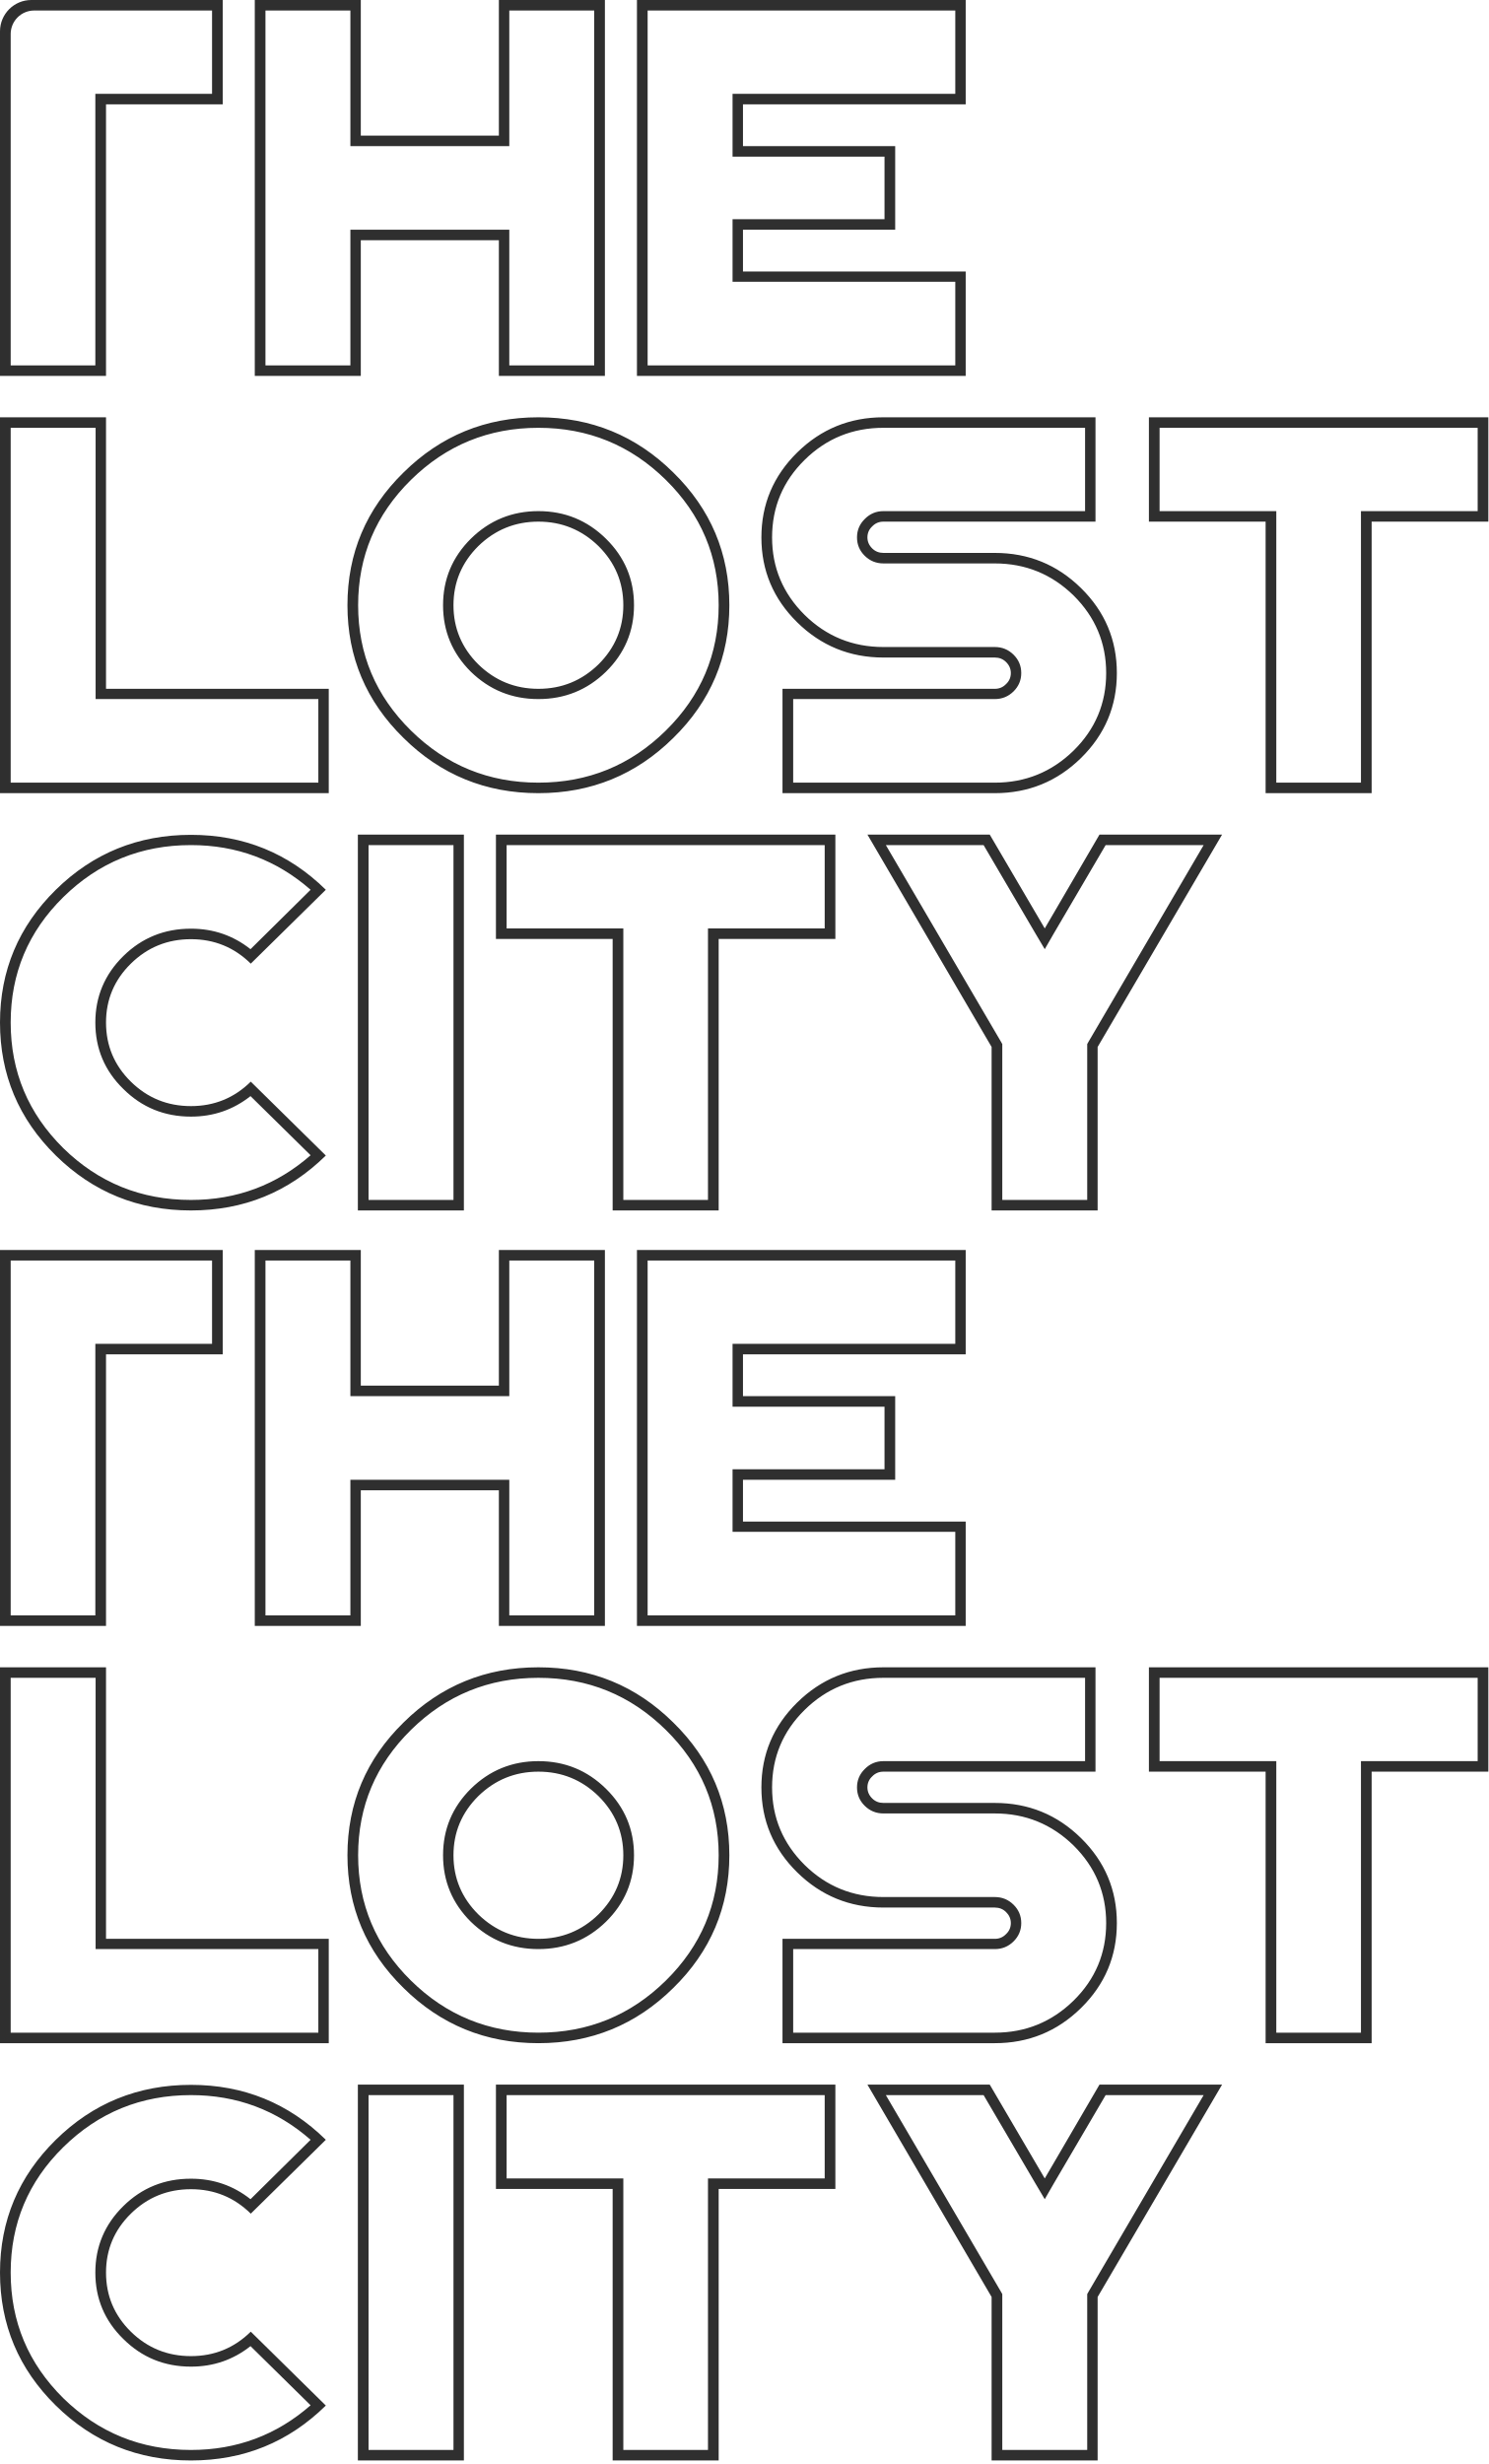
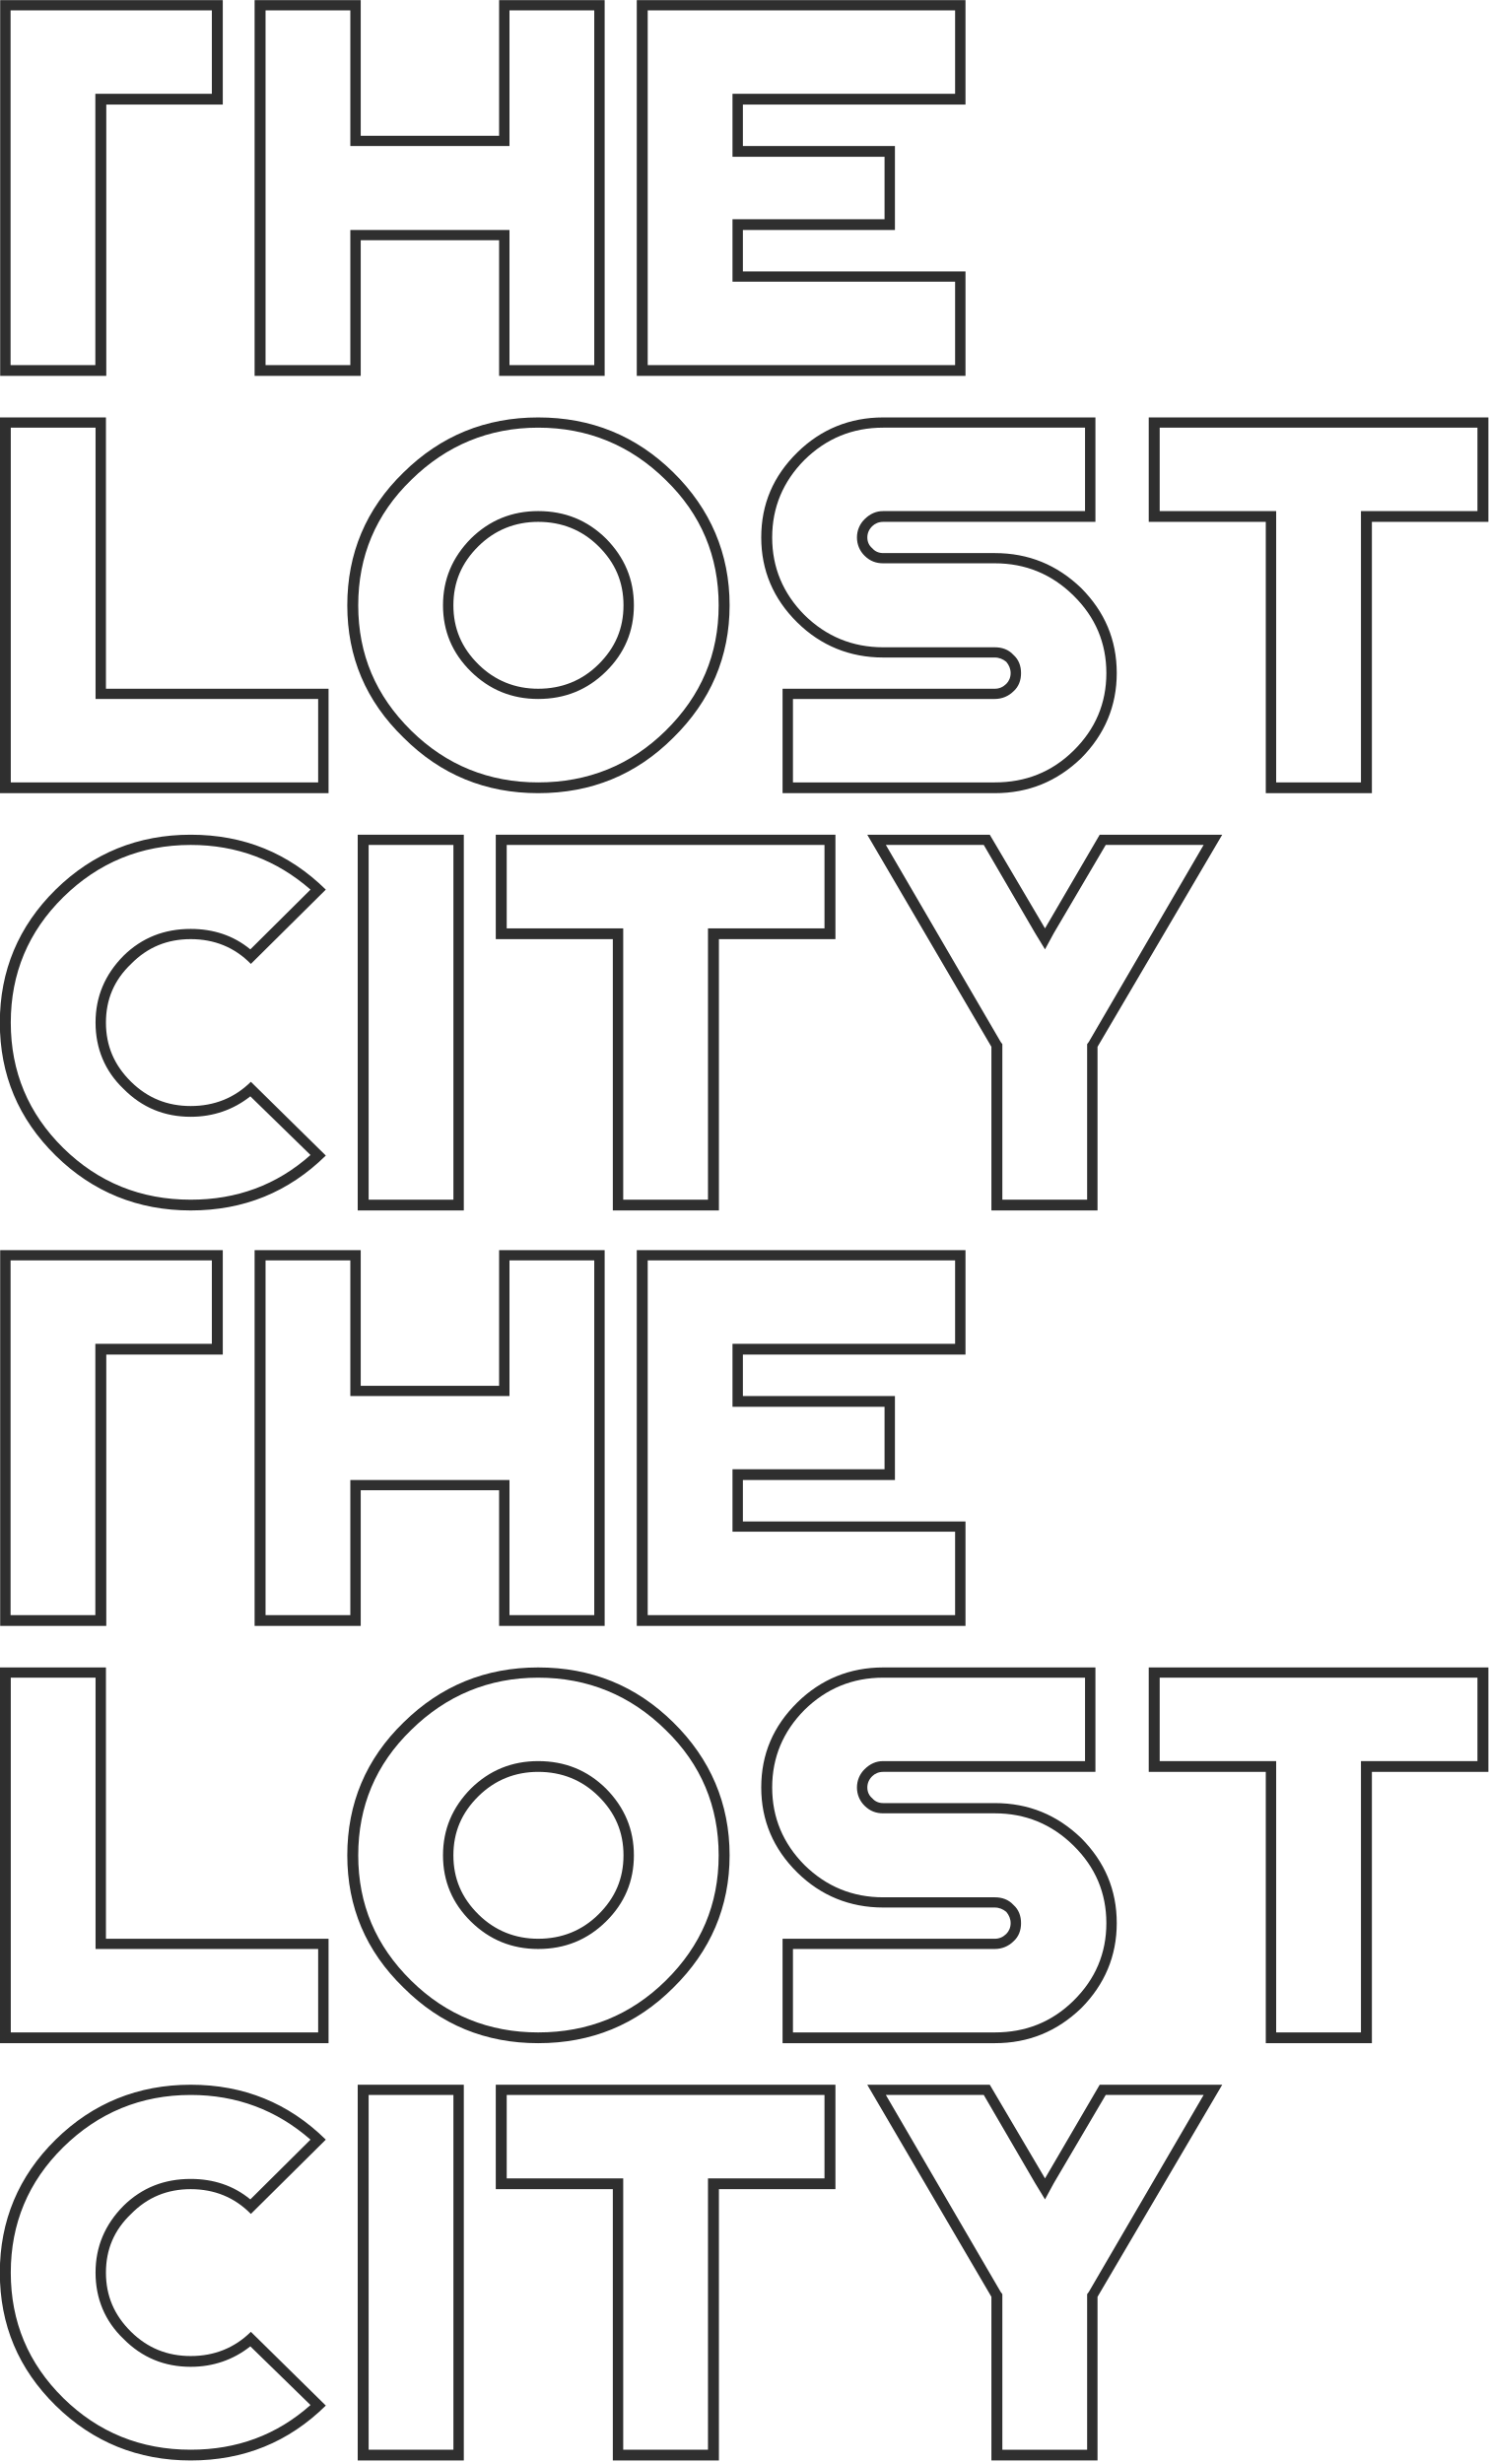
- <svg xmlns="http://www.w3.org/2000/svg" viewBox="0 0 380 629" fill-rule="evenodd" clip-rule="evenodd" stroke-linejoin="round" stroke-miterlimit="2">
-   <g fill="#2f2f2f" fill-rule="nonzero">
-     <path d="M0 106.524v95.952h83.937v-26.638H27.07v-69.314H0zm2.727 2.684h21.684v69.247h56.867v21.337H2.727v-90.584zM91.437 154.5c0-12.481 4.501-23.149 13.501-32.007 9.001-8.857 19.842-13.285 32.525-13.285 12.682 0 23.524 4.428 32.524 13.285 9.001 8.858 13.501 19.526 13.501 32.007 0 12.481-4.5 23.149-13.501 32.007-9 8.857-19.842 13.285-32.524 13.285-12.683 0-23.524-4.428-32.525-13.285-9-8.858-13.501-19.526-13.501-32.007zm94.779 0c0-13.241-4.773-24.536-14.319-33.885-9.501-9.394-20.979-14.091-34.434-14.091-13.456 0-24.934 4.697-34.434 14.091-9.546 9.349-14.319 20.644-14.319 33.885s4.773 24.536 14.319 33.885c9.5 9.394 20.978 14.091 34.434 14.091 13.455 0 24.933-4.697 34.434-14.091 9.546-9.349 14.319-20.644 14.319-33.885zm-70.436 0c0-5.86 2.113-10.893 6.341-15.097 4.273-4.161 9.387-6.241 15.342-6.241s11.069 2.08 15.342 6.241c4.227 4.204 6.341 9.237 6.341 15.097 0 5.86-2.114 10.893-6.341 15.097-4.273 4.161-9.387 6.241-15.342 6.241s-11.069-2.08-15.342-6.241c-4.228-4.204-6.341-9.237-6.341-15.097zm46.093 0c0-6.621-2.386-12.279-7.159-16.976-4.773-4.697-10.524-7.046-17.251-7.046-6.728 0-12.478 2.349-17.251 7.046-4.728 4.697-7.092 10.355-7.092 16.976 0 6.621 2.364 12.279 7.092 16.976 4.773 4.653 10.523 6.979 17.251 6.979 6.727 0 12.478-2.326 17.251-6.979 4.773-4.697 7.159-10.355 7.159-16.976zM202.512 178.455h51.48c1.864 0 3.455-.649 4.773-1.946 1.319-1.298 1.978-2.863 1.978-4.697s-.659-3.4-1.978-4.697c-1.318-1.297-2.909-1.946-4.773-1.946h-28.433c-7.864 0-14.569-2.729-20.115-8.186-5.546-5.502-8.319-12.101-8.319-19.795 0-7.739 2.773-14.337 8.319-19.794 5.546-5.458 12.251-8.186 20.115-8.186h51.48v21.27h-51.48c-1.864 0-3.455.671-4.773 2.013-1.318 1.298-1.977 2.863-1.977 4.697s.659 3.4 1.977 4.697c1.318 1.297 2.909 1.946 4.773 1.946h28.433c7.819 0 14.524 2.729 20.115 8.186 5.546 5.502 8.319 12.101 8.319 19.795 0 7.739-2.773 14.337-8.319 19.794-5.591 5.458-12.296 8.186-20.115 8.186h-51.48v-21.337zm82.641-6.643c0-8.455-3.045-15.679-9.136-21.673-6.092-5.995-13.433-8.992-22.025-8.992h-28.433c-1.136 0-2.091-.38-2.864-1.141-.818-.805-1.227-1.744-1.227-2.818 0-1.118.409-2.057 1.227-2.818.773-.805 1.728-1.208 2.864-1.208h54.14v-26.638h-54.14c-8.591 0-15.933 2.997-22.024 8.991-6.091 5.994-9.137 13.219-9.137 21.673 0 8.455 3.046 15.679 9.137 21.673 6.091 5.995 13.433 8.992 22.024 8.992h28.433c1.137 0 2.091.38 2.864 1.141.819.805 1.228 1.744 1.228 2.818 0 1.118-.409 2.057-1.228 2.818-.773.805-1.727 1.208-2.864 1.208h-54.207v26.638h54.207c8.592 0 15.933-2.997 22.025-8.991 6.091-5.994 9.136-13.219 9.136-21.673zM293.336 106.524v26.638h29.797v69.314h27.07v-69.314H380v-26.638h-86.664zm2.727 2.684h81.21v21.27h-29.798v69.314H325.86v-69.314h-29.797v-21.27zM8 0C3.582 0 0 3.582 0 8v87.953h27.07V26.639h29.797V0H8zM2.727 8.684c0-1.591.633-3.117 1.758-4.243C5.61 3.316 7.136 2.684 8.727 2.684H54.14v21.271H24.342v69.314H2.727V8.684zM127.371 0v34.624H92.119V0h-27.07v95.953h27.07V61.329h35.252v34.624h27.07V0h-27.07zm2.66 37.308V2.684h21.683v90.585h-21.683V58.645H89.46v34.624H67.777V2.684H89.46v34.624h40.571zM162.623 0v95.953h83.937V69.314h-56.867V58.645h38.866V37.308h-38.866V26.639h56.867V0h-83.937zm2.728 2.684h78.55v21.271h-56.867v16.037h38.798v15.969h-38.798v15.97h56.867v21.338h-78.55V2.684zM31.502 278c4.727 4.697 10.478 7.045 17.251 7.045 5.728 0 10.796-1.744 15.205-5.233L79.3 294.909c-8.682 7.605-18.865 11.407-30.547 11.407-12.728 0-23.592-4.406-32.593-13.219-8.955-8.857-13.433-19.548-13.433-32.073 0-12.526 4.478-23.195 13.433-32.007 9.001-8.857 19.865-13.286 32.593-13.286 11.682 0 21.865 3.803 30.547 11.407l-15.342 15.165c-4.409-3.489-9.477-5.234-15.205-5.234-6.773 0-12.524 2.326-17.251 6.978-4.773 4.697-7.16 10.356-7.16 16.977 0 6.665 2.387 12.324 7.16 16.976zm17.251-38.247c5.955 0 11.046 2.08 15.274 6.24l19.16-18.855c-9.501-9.349-20.979-14.024-34.434-14.024-13.501 0-25.002 4.675-34.502 14.024C4.75 236.487 0 247.783 0 261.024c0 13.285 4.75 24.603 14.251 33.952C23.751 304.325 35.252 309 48.753 309c13.455 0 24.933-4.675 34.434-14.024l-19.16-18.855c-4.228 4.16-9.319 6.24-15.274 6.24-6 0-11.114-2.08-15.342-6.24-4.227-4.16-6.341-9.193-6.341-15.097 0-5.86 2.114-10.871 6.341-15.031 4.228-4.16 9.342-6.24 15.342-6.24zM91.369 309h27.07v-95.953h-27.07V309zm2.728-93.269h21.683v90.585H94.097v-90.585zM126.621 213.047v26.639h29.797V309h27.07v-69.314h29.797v-26.639h-86.664zm2.728 2.684h81.209v21.271h-29.797v69.314h-21.615v-69.314h-29.797v-21.271zM280.721 213.047l-13.978 23.955-14.046-23.955h-31.229l31.706 54.217V309h27.07v-41.736l31.775-54.217h-31.298zm-11.659 25.23l13.228-22.546h25.024l-29.388 50.191-.341.604v39.79h-21.683v-39.79l-.341-.604-29.388-50.191h24.956l13.228 22.546 2.386 4.026 2.319-4.026z" />
-   </g>
-   <g fill="#2f2f2f" fill-rule="nonzero">
-     <path d="M0 425.624v95.952h83.937v-26.638H27.07v-69.314H0zm2.727 2.684h21.684v69.247h56.867v21.337H2.727v-90.584zM91.437 473.6c0-12.481 4.501-23.149 13.501-32.007 9.001-8.857 19.842-13.285 32.525-13.285 12.682 0 23.524 4.428 32.524 13.285 9.001 8.858 13.501 19.526 13.501 32.007 0 12.481-4.5 23.149-13.501 32.007-9 8.857-19.842 13.285-32.524 13.285-12.683 0-23.524-4.428-32.525-13.285-9-8.858-13.501-19.526-13.501-32.007zm94.779 0c0-13.241-4.773-24.536-14.319-33.885-9.501-9.394-20.979-14.091-34.434-14.091-13.456 0-24.934 4.697-34.434 14.091-9.546 9.349-14.319 20.644-14.319 33.885s4.773 24.536 14.319 33.885c9.5 9.394 20.978 14.091 34.434 14.091 13.455 0 24.933-4.697 34.434-14.091 9.546-9.349 14.319-20.644 14.319-33.885zm-70.436 0c0-5.86 2.113-10.893 6.341-15.097 4.273-4.161 9.387-6.241 15.342-6.241s11.069 2.08 15.342 6.241c4.227 4.204 6.341 9.237 6.341 15.097 0 5.86-2.114 10.893-6.341 15.097-4.273 4.161-9.387 6.241-15.342 6.241s-11.069-2.08-15.342-6.241c-4.228-4.204-6.341-9.237-6.341-15.097zm46.093 0c0-6.621-2.386-12.279-7.159-16.976-4.773-4.697-10.524-7.046-17.251-7.046-6.728 0-12.478 2.349-17.251 7.046-4.728 4.697-7.092 10.355-7.092 16.976 0 6.621 2.364 12.279 7.092 16.976 4.773 4.653 10.523 6.979 17.251 6.979 6.727 0 12.478-2.326 17.251-6.979 4.773-4.697 7.159-10.355 7.159-16.976zM202.512 497.555h51.48c1.864 0 3.455-.649 4.773-1.946 1.319-1.298 1.978-2.863 1.978-4.697s-.659-3.4-1.978-4.697c-1.318-1.297-2.909-1.946-4.773-1.946h-28.433c-7.864 0-14.569-2.729-20.115-8.186-5.546-5.502-8.319-12.101-8.319-19.795 0-7.739 2.773-14.337 8.319-19.794 5.546-5.458 12.251-8.186 20.115-8.186h51.48v21.27h-51.48c-1.864 0-3.455.671-4.773 2.013-1.318 1.298-1.977 2.863-1.977 4.697s.659 3.4 1.977 4.697c1.318 1.297 2.909 1.946 4.773 1.946h28.433c7.819 0 14.524 2.729 20.115 8.186 5.546 5.502 8.319 12.101 8.319 19.795 0 7.739-2.773 14.337-8.319 19.794-5.591 5.458-12.296 8.186-20.115 8.186h-51.48v-21.337zm82.641-6.643c0-8.455-3.045-15.679-9.136-21.673-6.092-5.995-13.433-8.992-22.025-8.992h-28.433c-1.136 0-2.091-.38-2.864-1.141-.818-.805-1.227-1.744-1.227-2.818 0-1.118.409-2.057 1.227-2.818.773-.805 1.728-1.208 2.864-1.208h54.14v-26.638h-54.14c-8.591 0-15.933 2.997-22.024 8.991-6.091 5.994-9.137 13.219-9.137 21.673 0 8.455 3.046 15.679 9.137 21.673 6.091 5.995 13.433 8.992 22.024 8.992h28.433c1.137 0 2.091.38 2.864 1.141.819.805 1.228 1.744 1.228 2.818 0 1.118-.409 2.057-1.228 2.818-.773.805-1.727 1.208-2.864 1.208h-54.207v26.638h54.207c8.592 0 15.933-2.997 22.025-8.991 6.091-5.994 9.136-13.219 9.136-21.673zM293.336 425.624v26.638h29.797v69.314h27.07v-69.314H380v-26.638h-86.664zm2.727 2.684h81.21v21.27h-29.798v69.314H325.86v-69.314h-29.797v-21.27zM0 319.1v95.953h27.07v-69.314h29.797V319.1H0zm2.727 2.684H54.14v21.271H24.342v69.314H2.727v-90.585zM127.371 319.1v34.624H92.119V319.1h-27.07v95.953h27.07v-34.624h35.252v34.624h27.07V319.1h-27.07zm2.66 37.308v-34.624h21.683v90.585h-21.683v-34.624H89.46v34.624H67.777v-90.585H89.46v34.624h40.571zM162.623 319.1v95.953h83.937v-26.639h-56.867v-10.669h38.866v-21.337h-38.866v-10.669h56.867V319.1h-83.937zm2.728 2.684h78.55v21.271h-56.867v16.037h38.798v15.969h-38.798v15.97h56.867v21.338h-78.55v-90.585zM31.502 597.1c4.727 4.697 10.478 7.045 17.251 7.045 5.728 0 10.796-1.744 15.205-5.233L79.3 614.009c-8.682 7.605-18.865 11.407-30.547 11.407-12.728 0-23.592-4.406-32.593-13.219-8.955-8.857-13.433-19.548-13.433-32.073 0-12.526 4.478-23.195 13.433-32.007 9.001-8.857 19.865-13.286 32.593-13.286 11.682 0 21.865 3.803 30.547 11.407l-15.342 15.165c-4.409-3.489-9.477-5.234-15.205-5.234-6.773 0-12.524 2.326-17.251 6.978-4.773 4.697-7.16 10.356-7.16 16.977 0 6.665 2.387 12.324 7.16 16.976zm17.251-38.247c5.955 0 11.046 2.08 15.274 6.24l19.16-18.855c-9.501-9.349-20.979-14.024-34.434-14.024-13.501 0-25.002 4.675-34.502 14.024C4.75 555.587 0 566.883 0 580.124c0 13.285 4.75 24.603 14.251 33.952 9.5 9.349 21.001 14.024 34.502 14.024 13.455 0 24.933-4.675 34.434-14.024l-19.16-18.855c-4.228 4.16-9.319 6.24-15.274 6.24-6 0-11.114-2.08-15.342-6.24-4.227-4.16-6.341-9.193-6.341-15.097 0-5.86 2.114-10.871 6.341-15.031 4.228-4.16 9.342-6.24 15.342-6.24zM91.369 628.1h27.07v-95.953h-27.07V628.1zm2.728-93.269h21.683v90.585H94.097v-90.585zM126.621 532.147v26.639h29.797V628.1h27.07v-69.314h29.797v-26.639h-86.664zm2.728 2.684h81.209v21.271h-29.797v69.314h-21.615v-69.314h-29.797v-21.271zM280.721 532.147l-13.978 23.955-14.046-23.955h-31.229l31.706 54.217V628.1h27.07v-41.736l31.775-54.217h-31.298zm-11.659 25.23l13.228-22.546h25.024l-29.388 50.191-.341.604v39.79h-21.683v-39.79l-.341-.604-29.388-50.191h24.956l13.228 22.546 2.386 4.026 2.319-4.026z" />
+ <svg xmlns="http://www.w3.org/2000/svg" width="100%" height="100%" viewBox="0 0 380 629" version="1.1" xml:space="preserve" style="fill-rule:evenodd;clip-rule:evenodd;stroke-linejoin:round;stroke-miterlimit:2;">
+   <g transform="matrix(1,0,0,1,-410,-10)">
+     <g id="titlebg">
+       <g>
+         <g id="title" transform="matrix(0.700054,0,0,0.688904,402.999,1.81678)">
+           <g>
+             <g transform="matrix(1.53444,0,0,1.53444,-293.766,-224.547)">
+               <g transform="matrix(130,0,0,130,194.157,345.623)">
+                 <path d="M0.029,-0.698L0.029,0L0.63,0L0.63,-0.194L0.223,-0.194L0.223,-0.698L0.029,-0.698ZM0.049,-0.679L0.204,-0.679L0.204,-0.175L0.611,-0.175L0.611,-0.02L0.049,-0.02L0.049,-0.679Z" style="fill:rgb(47,47,47);fill-rule:nonzero;" />
+               </g>
+               <g transform="matrix(130,0,0,130,276.74,345.623)">
+                 <path d="M0.049,-0.349C0.049,-0.44 0.081,-0.518 0.146,-0.582C0.21,-0.646 0.288,-0.679 0.378,-0.679C0.469,-0.679 0.547,-0.646 0.611,-0.582C0.676,-0.518 0.708,-0.44 0.708,-0.349C0.708,-0.258 0.676,-0.181 0.611,-0.116C0.547,-0.052 0.469,-0.02 0.378,-0.02C0.288,-0.02 0.21,-0.052 0.146,-0.116C0.081,-0.181 0.049,-0.258 0.049,-0.349ZM0.728,-0.349C0.728,-0.445 0.693,-0.528 0.625,-0.596C0.557,-0.664 0.475,-0.698 0.378,-0.698C0.282,-0.698 0.2,-0.664 0.132,-0.596C0.063,-0.528 0.029,-0.445 0.029,-0.349C0.029,-0.253 0.063,-0.171 0.132,-0.103C0.2,-0.034 0.282,0 0.378,0C0.475,0 0.557,-0.034 0.625,-0.103C0.693,-0.171 0.728,-0.253 0.728,-0.349ZM0.223,-0.349C0.223,-0.392 0.238,-0.428 0.269,-0.459C0.299,-0.489 0.336,-0.504 0.378,-0.504C0.421,-0.504 0.458,-0.489 0.488,-0.459C0.519,-0.428 0.534,-0.392 0.534,-0.349C0.534,-0.306 0.519,-0.27 0.488,-0.239C0.458,-0.209 0.421,-0.194 0.378,-0.194C0.336,-0.194 0.299,-0.209 0.269,-0.239C0.238,-0.27 0.223,-0.306 0.223,-0.349ZM0.553,-0.349C0.553,-0.397 0.536,-0.438 0.502,-0.473C0.468,-0.507 0.427,-0.524 0.378,-0.524C0.33,-0.524 0.289,-0.507 0.255,-0.473C0.221,-0.438 0.204,-0.397 0.204,-0.349C0.204,-0.301 0.221,-0.26 0.255,-0.226C0.289,-0.192 0.33,-0.175 0.378,-0.175C0.427,-0.175 0.468,-0.192 0.502,-0.226C0.536,-0.26 0.553,-0.301 0.553,-0.349Z" style="fill:rgb(47,47,47);fill-rule:nonzero;" />
+               </g>
+               <g transform="matrix(130,0,0,130,375.129,345.623)">
+                 <path d="M0.087,-0.175L0.456,-0.175C0.469,-0.175 0.481,-0.18 0.49,-0.189C0.5,-0.198 0.504,-0.21 0.504,-0.223C0.504,-0.236 0.5,-0.248 0.49,-0.257C0.481,-0.267 0.469,-0.271 0.456,-0.271L0.252,-0.271C0.196,-0.271 0.148,-0.291 0.108,-0.331C0.069,-0.371 0.049,-0.419 0.049,-0.475C0.049,-0.531 0.069,-0.579 0.108,-0.619C0.148,-0.659 0.196,-0.679 0.252,-0.679L0.621,-0.679L0.621,-0.524L0.252,-0.524C0.239,-0.524 0.228,-0.519 0.218,-0.509C0.209,-0.5 0.204,-0.488 0.204,-0.475C0.204,-0.462 0.209,-0.45 0.218,-0.441C0.228,-0.431 0.239,-0.427 0.252,-0.427L0.456,-0.427C0.512,-0.427 0.56,-0.407 0.6,-0.367C0.64,-0.327 0.66,-0.279 0.66,-0.223C0.66,-0.167 0.64,-0.119 0.6,-0.079C0.56,-0.039 0.512,-0.02 0.456,-0.02L0.087,-0.02L0.087,-0.175ZM0.679,-0.223C0.679,-0.285 0.657,-0.337 0.614,-0.381C0.57,-0.424 0.518,-0.446 0.456,-0.446L0.252,-0.446C0.244,-0.446 0.237,-0.449 0.232,-0.455C0.226,-0.46 0.223,-0.467 0.223,-0.475C0.223,-0.483 0.226,-0.49 0.232,-0.496C0.237,-0.501 0.244,-0.504 0.252,-0.504L0.64,-0.504L0.64,-0.698L0.252,-0.698C0.191,-0.698 0.138,-0.676 0.095,-0.633C0.051,-0.589 0.029,-0.537 0.029,-0.475C0.029,-0.414 0.051,-0.361 0.095,-0.317C0.138,-0.274 0.191,-0.252 0.252,-0.252L0.456,-0.252C0.464,-0.252 0.471,-0.249 0.477,-0.244C0.482,-0.238 0.485,-0.231 0.485,-0.223C0.485,-0.215 0.482,-0.208 0.477,-0.203C0.471,-0.197 0.464,-0.194 0.456,-0.194L0.068,-0.194L0.068,0L0.456,0C0.518,0 0.57,-0.022 0.614,-0.065C0.657,-0.109 0.679,-0.162 0.679,-0.223Z" style="fill:rgb(47,47,47);fill-rule:nonzero;" />
+               </g>
+               <g transform="matrix(130,0,0,130,467.233,345.623)">
+                 <path d="M0.029,-0.698L0.029,-0.504L0.243,-0.504L0.243,0L0.437,0L0.437,-0.504L0.65,-0.504L0.65,-0.698L0.029,-0.698ZM0.049,-0.679L0.63,-0.679L0.63,-0.524L0.417,-0.524L0.417,-0.02L0.262,-0.02L0.262,-0.524L0.049,-0.524L0.049,-0.679Z" style="fill:rgb(47,47,47);fill-rule:nonzero;" />
+               </g>
+             </g>
+             <g transform="matrix(1.02531,0,0,0.444374,-38.4083,11.489)">
+               <g transform="matrix(194.552,0,0,448.895,0,314.314)">
+                 <path d="M0.243,-0.698L0.243,0L0.437,0L0.437,-0.504L0.65,-0.504L0.65,-0.698L0.243,-0.698ZM0.262,-0.679L0.63,-0.679L0.63,-0.524L0.417,-0.524L0.417,-0.02L0.262,-0.02L0.262,-0.679Z" style="fill:rgb(47,47,47);fill-rule:nonzero;" />
+               </g>
+               <g transform="matrix(194.552,0,0,448.895,132.14,314.314)">
+                 <path d="M0.476,-0.698L0.476,-0.446L0.223,-0.446L0.223,-0.698L0.029,-0.698L0.029,0L0.223,0L0.223,-0.252L0.476,-0.252L0.476,0L0.669,0L0.669,-0.698L0.476,-0.698ZM0.495,-0.427L0.495,-0.679L0.65,-0.679L0.65,-0.02L0.495,-0.02L0.495,-0.271L0.204,-0.271L0.204,-0.02L0.049,-0.02L0.049,-0.679L0.204,-0.679L0.204,-0.427L0.495,-0.427Z" style="fill:rgb(47,47,47);fill-rule:nonzero;" />
+               </g>
+               <g transform="matrix(194.552,0,0,448.895,268.08,314.314)">
+                 <path d="M0.029,-0.698L0.029,0L0.63,0L0.63,-0.194L0.223,-0.194L0.223,-0.271L0.501,-0.271L0.501,-0.427L0.223,-0.427L0.223,-0.504L0.63,-0.504L0.63,-0.698L0.029,-0.698ZM0.049,-0.679L0.611,-0.679L0.611,-0.524L0.204,-0.524L0.204,-0.407L0.482,-0.407L0.482,-0.291L0.204,-0.291L0.204,-0.175L0.611,-0.175L0.611,-0.02L0.049,-0.02L0.049,-0.679Z" style="fill:rgb(47,47,47);fill-rule:nonzero;" />
+               </g>
+             </g>
+             <g transform="matrix(1.53444,0,0,1.53444,-241.835,10.8011)">
+               <g transform="matrix(130,0,0,130,160.313,293.017)">
+                 <path d="M0.255,-0.226C0.289,-0.191 0.33,-0.174 0.378,-0.174C0.419,-0.174 0.456,-0.187 0.487,-0.212L0.597,-0.103C0.535,-0.047 0.462,-0.02 0.378,-0.02C0.287,-0.02 0.209,-0.052 0.145,-0.116C0.081,-0.18 0.049,-0.258 0.049,-0.349C0.049,-0.44 0.081,-0.518 0.145,-0.582C0.209,-0.646 0.287,-0.679 0.378,-0.679C0.462,-0.679 0.535,-0.651 0.597,-0.596L0.487,-0.485C0.456,-0.511 0.419,-0.523 0.378,-0.523C0.33,-0.523 0.289,-0.507 0.255,-0.473C0.221,-0.438 0.204,-0.397 0.204,-0.349C0.204,-0.301 0.221,-0.259 0.255,-0.226ZM0.378,-0.504C0.421,-0.504 0.458,-0.489 0.488,-0.458L0.625,-0.596C0.557,-0.664 0.475,-0.698 0.378,-0.698C0.282,-0.698 0.199,-0.664 0.131,-0.596C0.063,-0.528 0.029,-0.445 0.029,-0.349C0.029,-0.252 0.063,-0.17 0.131,-0.102C0.199,-0.034 0.282,0 0.378,0C0.475,0 0.557,-0.034 0.625,-0.102L0.488,-0.239C0.458,-0.209 0.421,-0.194 0.378,-0.194C0.335,-0.194 0.299,-0.209 0.269,-0.239C0.238,-0.27 0.223,-0.306 0.223,-0.349C0.223,-0.392 0.238,-0.428 0.269,-0.458C0.299,-0.489 0.335,-0.504 0.378,-0.504Z" style="fill:rgb(47,47,47);fill-rule:nonzero;" />
+               </g>
+               <g transform="matrix(130,0,0,130,245.372,293.017)">
+                 <path d="M0.029,0L0.223,0L0.223,-0.698L0.029,-0.698L0.029,0ZM0.049,-0.679L0.204,-0.679L0.204,-0.02L0.049,-0.02L0.049,-0.679Z" style="fill:rgb(47,47,47);fill-rule:nonzero;" />
+               </g>
+               <g transform="matrix(130,0,0,130,278.189,293.017)">
+                 <path d="M0.029,-0.698L0.029,-0.504L0.243,-0.504L0.243,0L0.437,0L0.437,-0.504L0.65,-0.504L0.65,-0.698L0.029,-0.698ZM0.049,-0.679L0.63,-0.679L0.63,-0.524L0.417,-0.524L0.417,-0.02L0.262,-0.02L0.262,-0.524L0.049,-0.524L0.049,-0.679Z" style="fill:rgb(47,47,47);fill-rule:nonzero;" />
+               </g>
+               <g transform="matrix(130,0,0,130,366.485,293.017)">
+                 <path d="M0.454,-0.698L0.354,-0.524L0.253,-0.698L0.029,-0.698L0.256,-0.304L0.256,0L0.45,0L0.45,-0.304L0.678,-0.698L0.454,-0.698ZM0.37,-0.515L0.465,-0.679L0.644,-0.679L0.434,-0.313L0.431,-0.309L0.431,-0.02L0.276,-0.02L0.276,-0.309L0.273,-0.313L0.063,-0.679L0.242,-0.679L0.336,-0.515L0.354,-0.485L0.37,-0.515Z" style="fill:rgb(47,47,47);fill-rule:nonzero;" />
+               </g>
+             </g>
+           </g>
+         </g>
+         <g id="title1" transform="matrix(0.700054,1.68733e-16,-1.71464e-16,0.688904,402.999,320.917)">
+           <g>
+             <g transform="matrix(1.53444,0,0,1.53444,-293.766,-224.547)">
+               <g transform="matrix(130,0,0,130,194.157,345.623)">
+                 <path d="M0.029,-0.698L0.029,0L0.63,0L0.63,-0.194L0.223,-0.194L0.223,-0.698L0.029,-0.698ZM0.049,-0.679L0.204,-0.679L0.204,-0.175L0.611,-0.175L0.611,-0.02L0.049,-0.02L0.049,-0.679Z" style="fill:rgb(47,47,47);fill-rule:nonzero;" />
+               </g>
+               <g transform="matrix(130,0,0,130,276.74,345.623)">
+                 <path d="M0.049,-0.349C0.049,-0.44 0.081,-0.518 0.146,-0.582C0.21,-0.646 0.288,-0.679 0.378,-0.679C0.469,-0.679 0.547,-0.646 0.611,-0.582C0.676,-0.518 0.708,-0.44 0.708,-0.349C0.708,-0.258 0.676,-0.181 0.611,-0.116C0.547,-0.052 0.469,-0.02 0.378,-0.02C0.288,-0.02 0.21,-0.052 0.146,-0.116C0.081,-0.181 0.049,-0.258 0.049,-0.349ZM0.728,-0.349C0.728,-0.445 0.693,-0.528 0.625,-0.596C0.557,-0.664 0.475,-0.698 0.378,-0.698C0.282,-0.698 0.2,-0.664 0.132,-0.596C0.063,-0.528 0.029,-0.445 0.029,-0.349C0.029,-0.253 0.063,-0.171 0.132,-0.103C0.2,-0.034 0.282,0 0.378,0C0.475,0 0.557,-0.034 0.625,-0.103C0.693,-0.171 0.728,-0.253 0.728,-0.349ZM0.223,-0.349C0.223,-0.392 0.238,-0.428 0.269,-0.459C0.299,-0.489 0.336,-0.504 0.378,-0.504C0.421,-0.504 0.458,-0.489 0.488,-0.459C0.519,-0.428 0.534,-0.392 0.534,-0.349C0.534,-0.306 0.519,-0.27 0.488,-0.239C0.458,-0.209 0.421,-0.194 0.378,-0.194C0.336,-0.194 0.299,-0.209 0.269,-0.239C0.238,-0.27 0.223,-0.306 0.223,-0.349ZM0.553,-0.349C0.553,-0.397 0.536,-0.438 0.502,-0.473C0.468,-0.507 0.427,-0.524 0.378,-0.524C0.33,-0.524 0.289,-0.507 0.255,-0.473C0.221,-0.438 0.204,-0.397 0.204,-0.349C0.204,-0.301 0.221,-0.26 0.255,-0.226C0.289,-0.192 0.33,-0.175 0.378,-0.175C0.427,-0.175 0.468,-0.192 0.502,-0.226C0.536,-0.26 0.553,-0.301 0.553,-0.349Z" style="fill:rgb(47,47,47);fill-rule:nonzero;" />
+               </g>
+               <g transform="matrix(130,0,0,130,375.129,345.623)">
+                 <path d="M0.087,-0.175L0.456,-0.175C0.469,-0.175 0.481,-0.18 0.49,-0.189C0.5,-0.198 0.504,-0.21 0.504,-0.223C0.504,-0.236 0.5,-0.248 0.49,-0.257C0.481,-0.267 0.469,-0.271 0.456,-0.271L0.252,-0.271C0.196,-0.271 0.148,-0.291 0.108,-0.331C0.069,-0.371 0.049,-0.419 0.049,-0.475C0.049,-0.531 0.069,-0.579 0.108,-0.619C0.148,-0.659 0.196,-0.679 0.252,-0.679L0.621,-0.679L0.621,-0.524L0.252,-0.524C0.239,-0.524 0.228,-0.519 0.218,-0.509C0.209,-0.5 0.204,-0.488 0.204,-0.475C0.204,-0.462 0.209,-0.45 0.218,-0.441C0.228,-0.431 0.239,-0.427 0.252,-0.427L0.456,-0.427C0.512,-0.427 0.56,-0.407 0.6,-0.367C0.64,-0.327 0.66,-0.279 0.66,-0.223C0.66,-0.167 0.64,-0.119 0.6,-0.079C0.56,-0.039 0.512,-0.02 0.456,-0.02L0.087,-0.02L0.087,-0.175ZM0.679,-0.223C0.679,-0.285 0.657,-0.337 0.614,-0.381C0.57,-0.424 0.518,-0.446 0.456,-0.446L0.252,-0.446C0.244,-0.446 0.237,-0.449 0.232,-0.455C0.226,-0.46 0.223,-0.467 0.223,-0.475C0.223,-0.483 0.226,-0.49 0.232,-0.496C0.237,-0.501 0.244,-0.504 0.252,-0.504L0.64,-0.504L0.64,-0.698L0.252,-0.698C0.191,-0.698 0.138,-0.676 0.095,-0.633C0.051,-0.589 0.029,-0.537 0.029,-0.475C0.029,-0.414 0.051,-0.361 0.095,-0.317C0.138,-0.274 0.191,-0.252 0.252,-0.252L0.456,-0.252C0.464,-0.252 0.471,-0.249 0.477,-0.244C0.482,-0.238 0.485,-0.231 0.485,-0.223C0.485,-0.215 0.482,-0.208 0.477,-0.203C0.471,-0.197 0.464,-0.194 0.456,-0.194L0.068,-0.194L0.068,0L0.456,0C0.518,0 0.57,-0.022 0.614,-0.065C0.657,-0.109 0.679,-0.162 0.679,-0.223Z" style="fill:rgb(47,47,47);fill-rule:nonzero;" />
+               </g>
+               <g transform="matrix(130,0,0,130,467.233,345.623)">
+                 <path d="M0.029,-0.698L0.029,-0.504L0.243,-0.504L0.243,0L0.437,0L0.437,-0.504L0.65,-0.504L0.65,-0.698L0.029,-0.698ZM0.049,-0.679L0.63,-0.679L0.63,-0.524L0.417,-0.524L0.417,-0.02L0.262,-0.02L0.262,-0.524L0.049,-0.524L0.049,-0.679Z" style="fill:rgb(47,47,47);fill-rule:nonzero;" />
+               </g>
+             </g>
+             <g transform="matrix(1.02531,0,0,0.444374,-38.4083,11.489)">
+               <g transform="matrix(194.552,0,0,448.895,0,314.314)">
+                 <path d="M0.243,-0.698L0.243,0L0.437,0L0.437,-0.504L0.65,-0.504L0.65,-0.698L0.243,-0.698ZM0.262,-0.679L0.63,-0.679L0.63,-0.524L0.417,-0.524L0.417,-0.02L0.262,-0.02L0.262,-0.679Z" style="fill:rgb(47,47,47);fill-rule:nonzero;" />
+               </g>
+               <g transform="matrix(194.552,0,0,448.895,132.14,314.314)">
+                 <path d="M0.476,-0.698L0.476,-0.446L0.223,-0.446L0.223,-0.698L0.029,-0.698L0.029,0L0.223,0L0.223,-0.252L0.476,-0.252L0.476,0L0.669,0L0.669,-0.698L0.476,-0.698ZM0.495,-0.427L0.495,-0.679L0.65,-0.679L0.65,-0.02L0.495,-0.02L0.495,-0.271L0.204,-0.271L0.204,-0.02L0.049,-0.02L0.049,-0.679L0.204,-0.679L0.204,-0.427L0.495,-0.427Z" style="fill:rgb(47,47,47);fill-rule:nonzero;" />
+               </g>
+               <g transform="matrix(194.552,0,0,448.895,268.08,314.314)">
+                 <path d="M0.029,-0.698L0.029,0L0.63,0L0.63,-0.194L0.223,-0.194L0.223,-0.271L0.501,-0.271L0.501,-0.427L0.223,-0.427L0.223,-0.504L0.63,-0.504L0.63,-0.698L0.029,-0.698ZM0.049,-0.679L0.611,-0.679L0.611,-0.524L0.204,-0.524L0.204,-0.407L0.482,-0.407L0.482,-0.291L0.204,-0.291L0.204,-0.175L0.611,-0.175L0.611,-0.02L0.049,-0.02L0.049,-0.679Z" style="fill:rgb(47,47,47);fill-rule:nonzero;" />
+               </g>
+             </g>
+             <g transform="matrix(1.53444,0,0,1.53444,-241.835,10.8011)">
+               <g transform="matrix(130,0,0,130,160.313,293.017)">
+                 <path d="M0.255,-0.226C0.289,-0.191 0.33,-0.174 0.378,-0.174C0.419,-0.174 0.456,-0.187 0.487,-0.212L0.597,-0.103C0.535,-0.047 0.462,-0.02 0.378,-0.02C0.287,-0.02 0.209,-0.052 0.145,-0.116C0.081,-0.18 0.049,-0.258 0.049,-0.349C0.049,-0.44 0.081,-0.518 0.145,-0.582C0.209,-0.646 0.287,-0.679 0.378,-0.679C0.462,-0.679 0.535,-0.651 0.597,-0.596L0.487,-0.485C0.456,-0.511 0.419,-0.523 0.378,-0.523C0.33,-0.523 0.289,-0.507 0.255,-0.473C0.221,-0.438 0.204,-0.397 0.204,-0.349C0.204,-0.301 0.221,-0.259 0.255,-0.226ZM0.378,-0.504C0.421,-0.504 0.458,-0.489 0.488,-0.458L0.625,-0.596C0.557,-0.664 0.475,-0.698 0.378,-0.698C0.282,-0.698 0.199,-0.664 0.131,-0.596C0.063,-0.528 0.029,-0.445 0.029,-0.349C0.029,-0.252 0.063,-0.17 0.131,-0.102C0.199,-0.034 0.282,0 0.378,0C0.475,0 0.557,-0.034 0.625,-0.102L0.488,-0.239C0.458,-0.209 0.421,-0.194 0.378,-0.194C0.335,-0.194 0.299,-0.209 0.269,-0.239C0.238,-0.27 0.223,-0.306 0.223,-0.349C0.223,-0.392 0.238,-0.428 0.269,-0.458C0.299,-0.489 0.335,-0.504 0.378,-0.504Z" style="fill:rgb(47,47,47);fill-rule:nonzero;" />
+               </g>
+               <g transform="matrix(130,0,0,130,245.372,293.017)">
+                 <path d="M0.029,0L0.223,0L0.223,-0.698L0.029,-0.698L0.029,0ZM0.049,-0.679L0.204,-0.679L0.204,-0.02L0.049,-0.02L0.049,-0.679Z" style="fill:rgb(47,47,47);fill-rule:nonzero;" />
+               </g>
+               <g transform="matrix(130,0,0,130,278.189,293.017)">
+                 <path d="M0.029,-0.698L0.029,-0.504L0.243,-0.504L0.243,0L0.437,0L0.437,-0.504L0.65,-0.504L0.65,-0.698L0.029,-0.698ZM0.049,-0.679L0.63,-0.679L0.63,-0.524L0.417,-0.524L0.417,-0.02L0.262,-0.02L0.262,-0.524L0.049,-0.524L0.049,-0.679Z" style="fill:rgb(47,47,47);fill-rule:nonzero;" />
+               </g>
+               <g transform="matrix(130,0,0,130,366.485,293.017)">
+                 <path d="M0.454,-0.698L0.354,-0.524L0.253,-0.698L0.029,-0.698L0.256,-0.304L0.256,0L0.45,0L0.45,-0.304L0.678,-0.698L0.454,-0.698ZM0.37,-0.515L0.465,-0.679L0.644,-0.679L0.434,-0.313L0.431,-0.309L0.431,-0.02L0.276,-0.02L0.276,-0.309L0.273,-0.313L0.063,-0.679L0.242,-0.679L0.336,-0.515L0.354,-0.485L0.37,-0.515Z" style="fill:rgb(47,47,47);fill-rule:nonzero;" />
+               </g>
+             </g>
+           </g>
+         </g>
+       </g>
+     </g>
  </g>
</svg>
